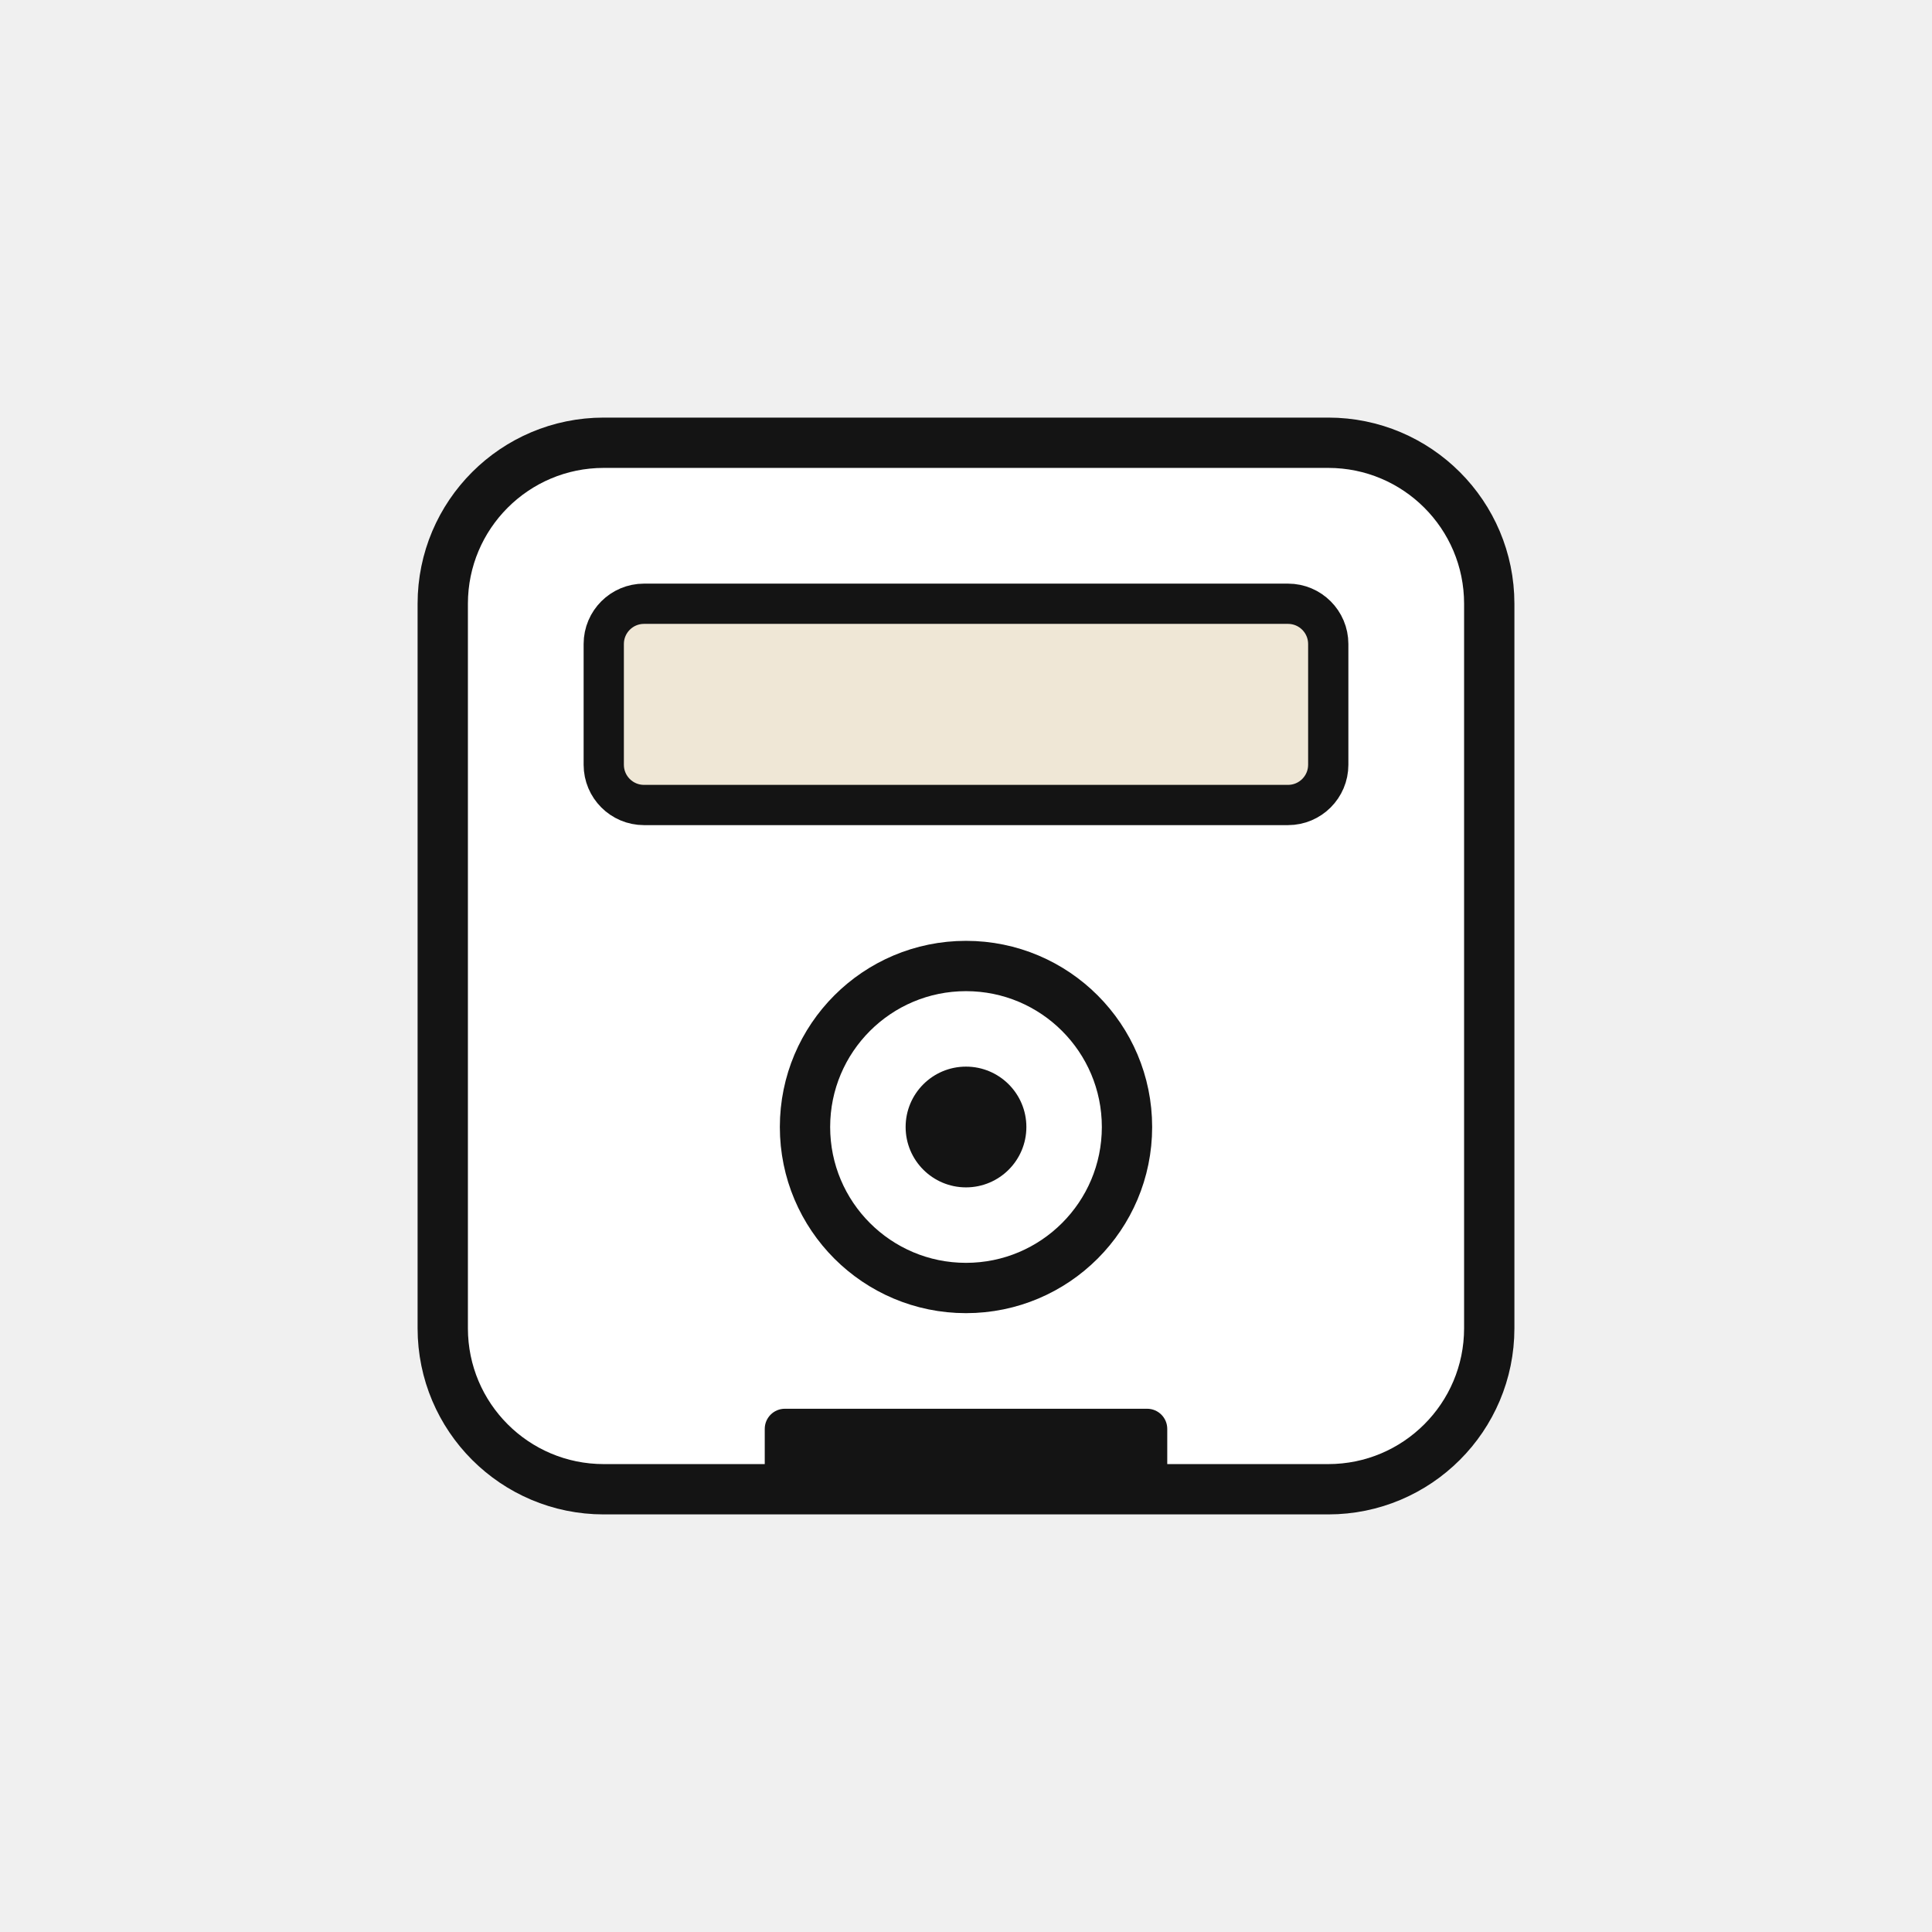
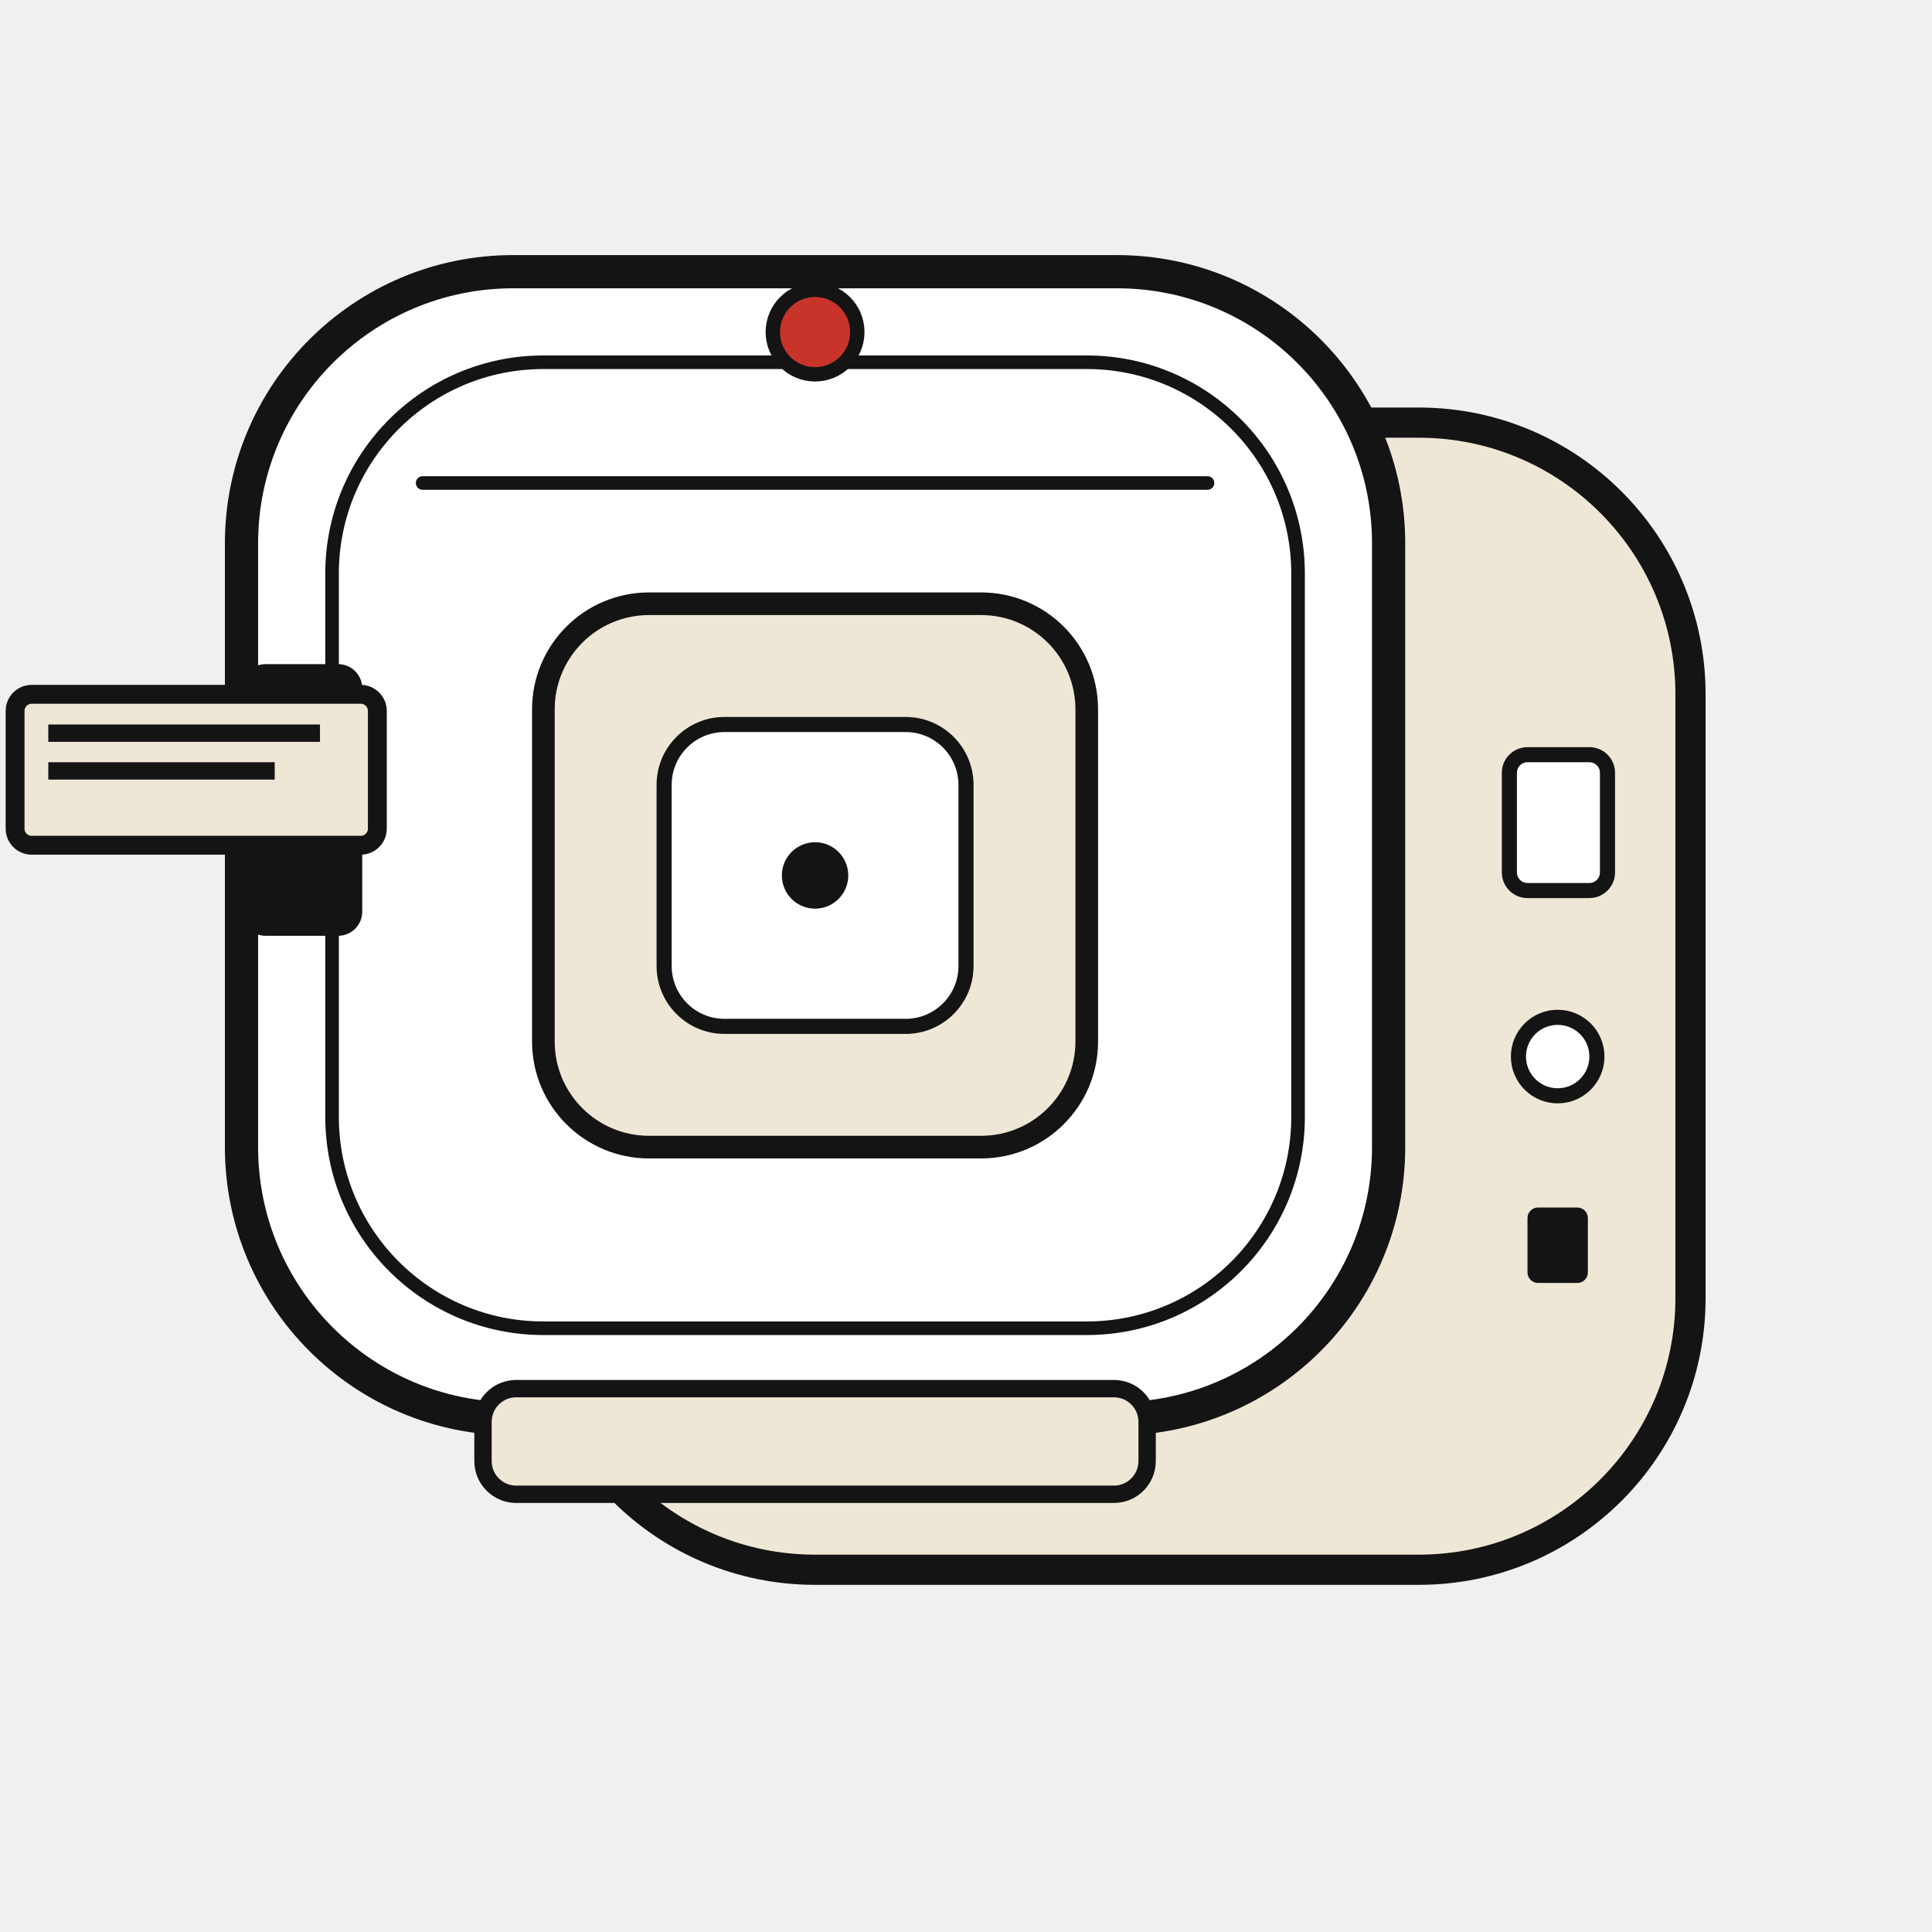
- <svg xmlns="http://www.w3.org/2000/svg" viewBox="0 0 96 96" fill="none">
-   <rect x="22" y="22" width="52" height="52" rx="8" stroke="#141414" stroke-width="2.5" fill="#fff" />
-   <rect x="30" y="30" width="36" height="10" rx="2" stroke="#141414" stroke-width="2" fill="#efe7d6" />
-   <circle cx="48" cy="56" r="8" stroke="#141414" stroke-width="2.5" fill="#fff" />
-   <circle cx="48" cy="56" r="3" fill="#141414" />
-   <rect x="38" y="70" width="20" height="4" rx="1" fill="#141414" />
+ <svg xmlns="http://www.w3.org/2000/svg" viewBox="0 0 128 128" fill="none">
+   <g stroke-linejoin="round" stroke-linecap="round">
+     <rect x="36" y="28" width="76" height="76" rx="18" fill="#efe7d6" stroke="#141414" stroke-width="2" />
+     <rect x="16" y="18" width="76" height="76" rx="18" fill="#fff" stroke="#141414" stroke-width="2.2" />
+     <rect x="22" y="24" width="64" height="64" rx="14" fill="#fff" stroke="#141414" stroke-width="0.9" />
+     <path d="M28 32 h52" stroke="#141414" stroke-width="0.9" />
+     <circle cx="54" cy="22" r="2.8" fill="#c8342a" stroke="#141414" stroke-width="0.95" />
+     <rect x="36" y="40" width="36" height="36" rx="7" fill="#efe7d6" stroke="#141414" stroke-width="1.5" />
+     <rect x="44" y="48" width="20" height="20" rx="4" fill="#fff" stroke="#141414" stroke-width="1" />
+     <circle cx="54" cy="58" r="2.2" fill="#141414" />
+     <rect x="16" y="44" width="8" height="18" rx="1.6" fill="#141414" />
+     <rect x="1" y="46" width="24" height="10" rx="1.1" fill="#efe7d6" stroke="#141414" stroke-width="1.25" />
+     <rect x="3.2" y="48.0" width="18.0" height="1.15" fill="#141414" />
+     <rect x="3.2" y="50.5" width="15.0" height="1.15" fill="#141414" />
+     <rect x="100" y="50" width="6.5" height="9" rx="1.2" fill="#fff" stroke="#141414" stroke-width="1" />
+     <circle cx="103.2" cy="70" r="2.6" fill="#fff" stroke="#141414" stroke-width="1" />
+     <rect x="101.2" y="80" width="4" height="5" rx="0.7" fill="#141414" />
+     <rect x="32" y="92" width="44" height="7" rx="2.2" fill="#efe7d6" stroke="#141414" stroke-width="1.15" />
+   </g>
</svg>
